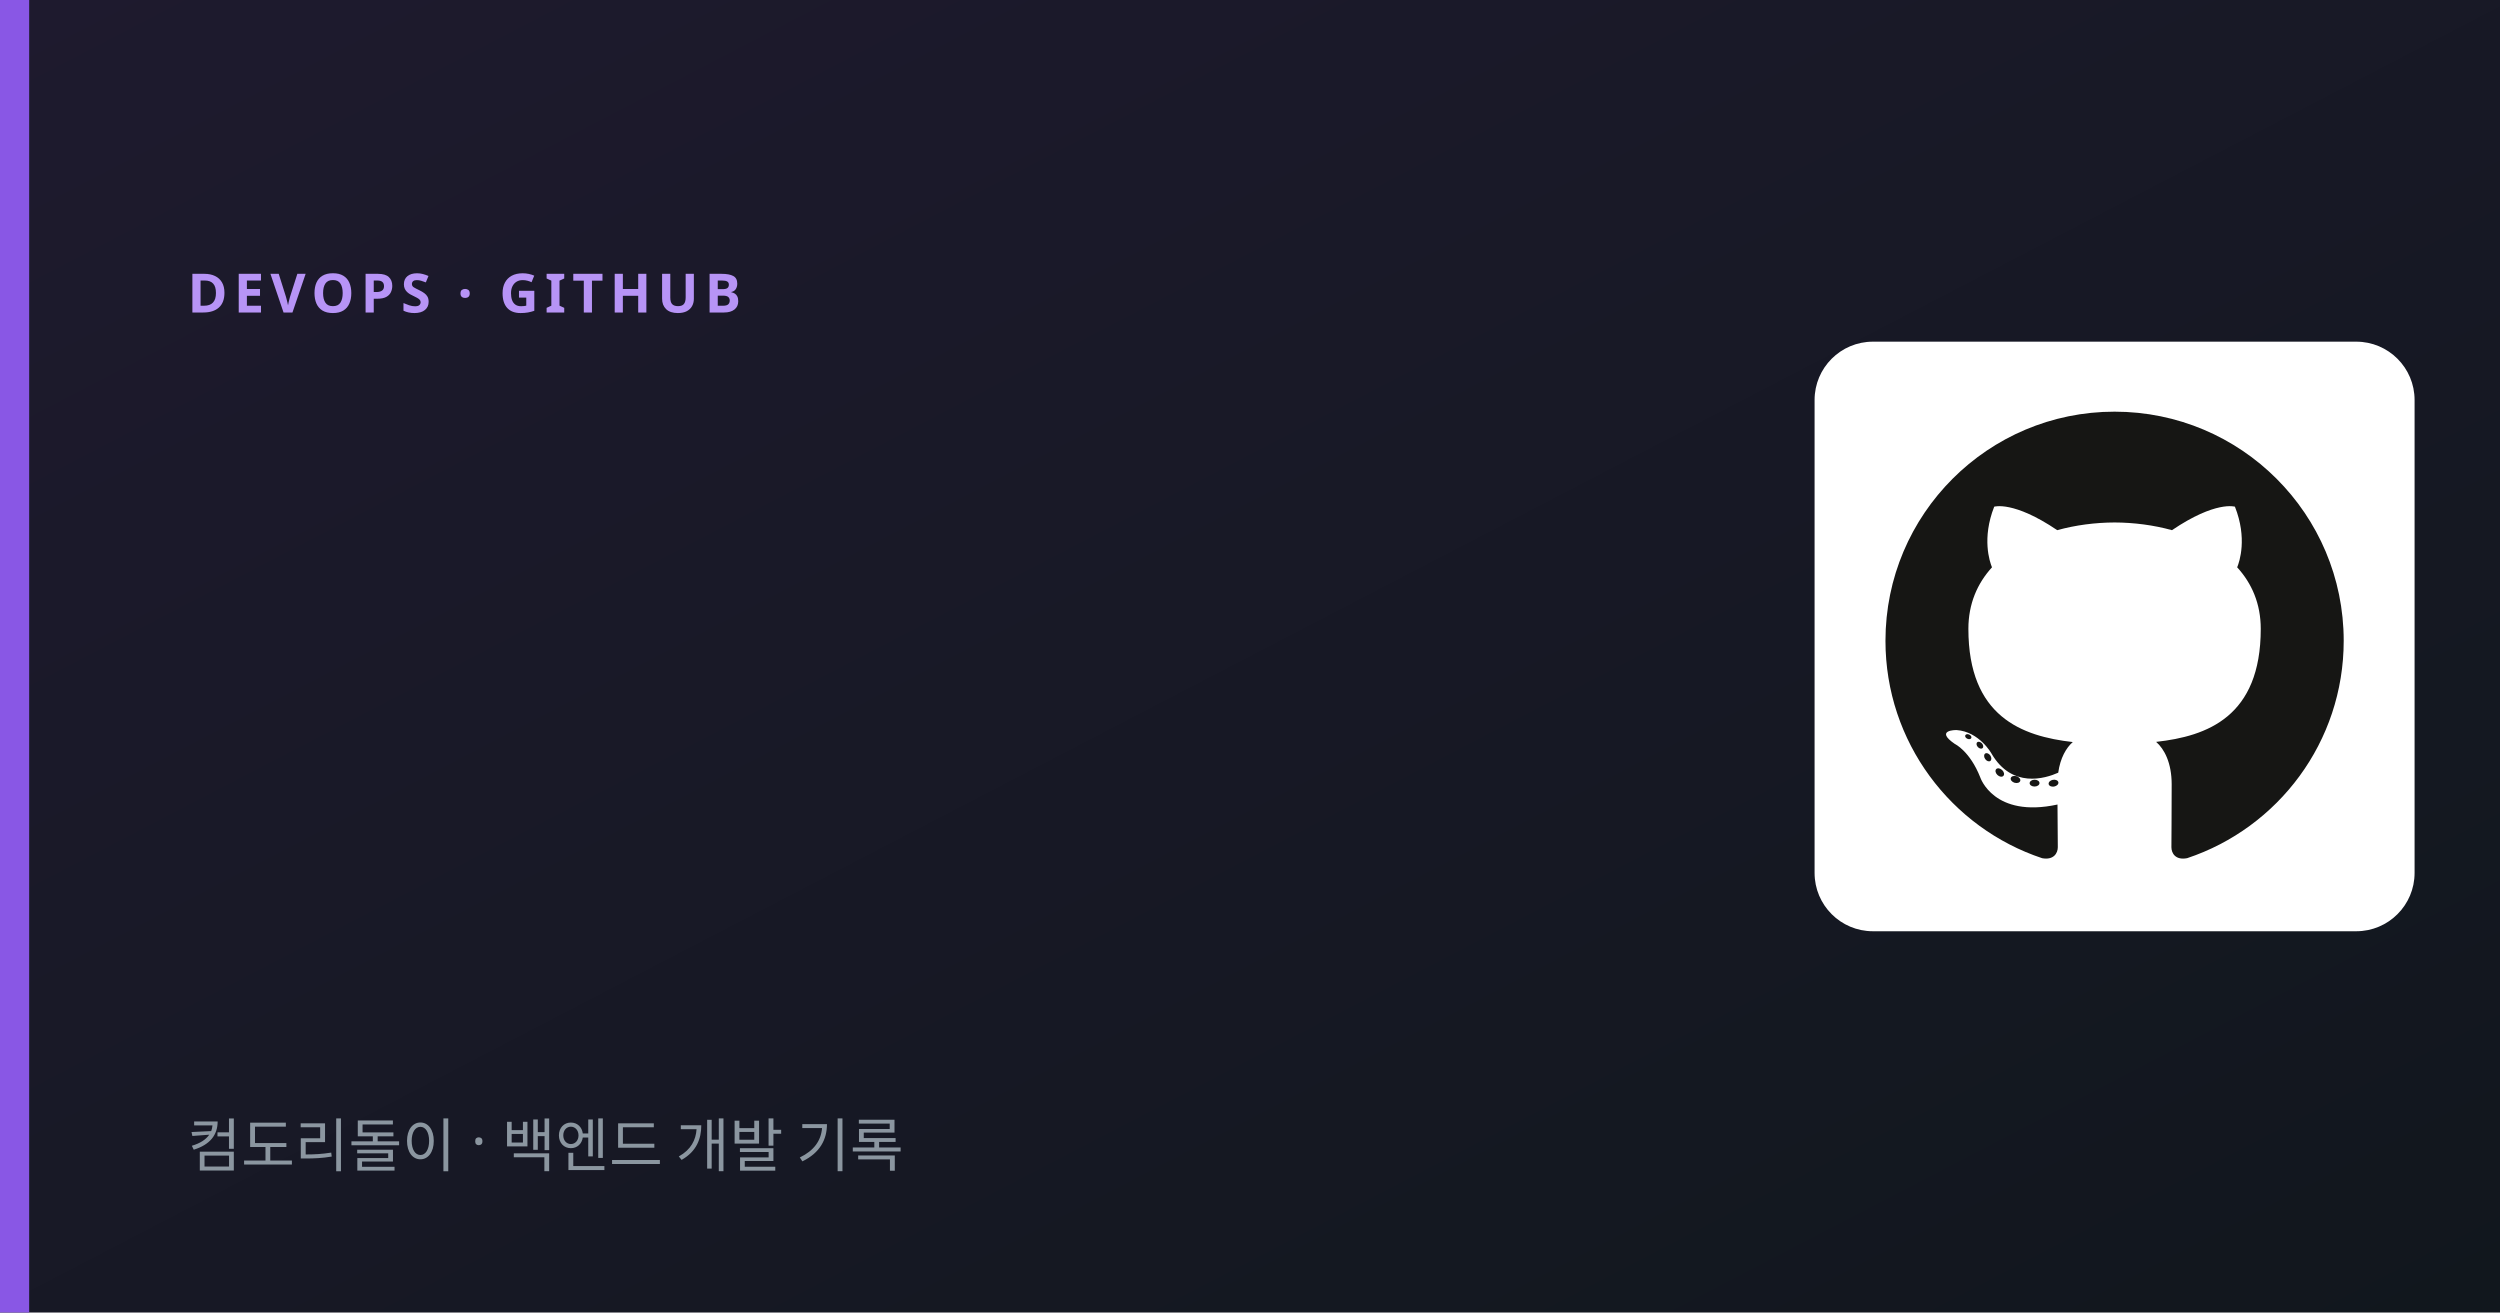
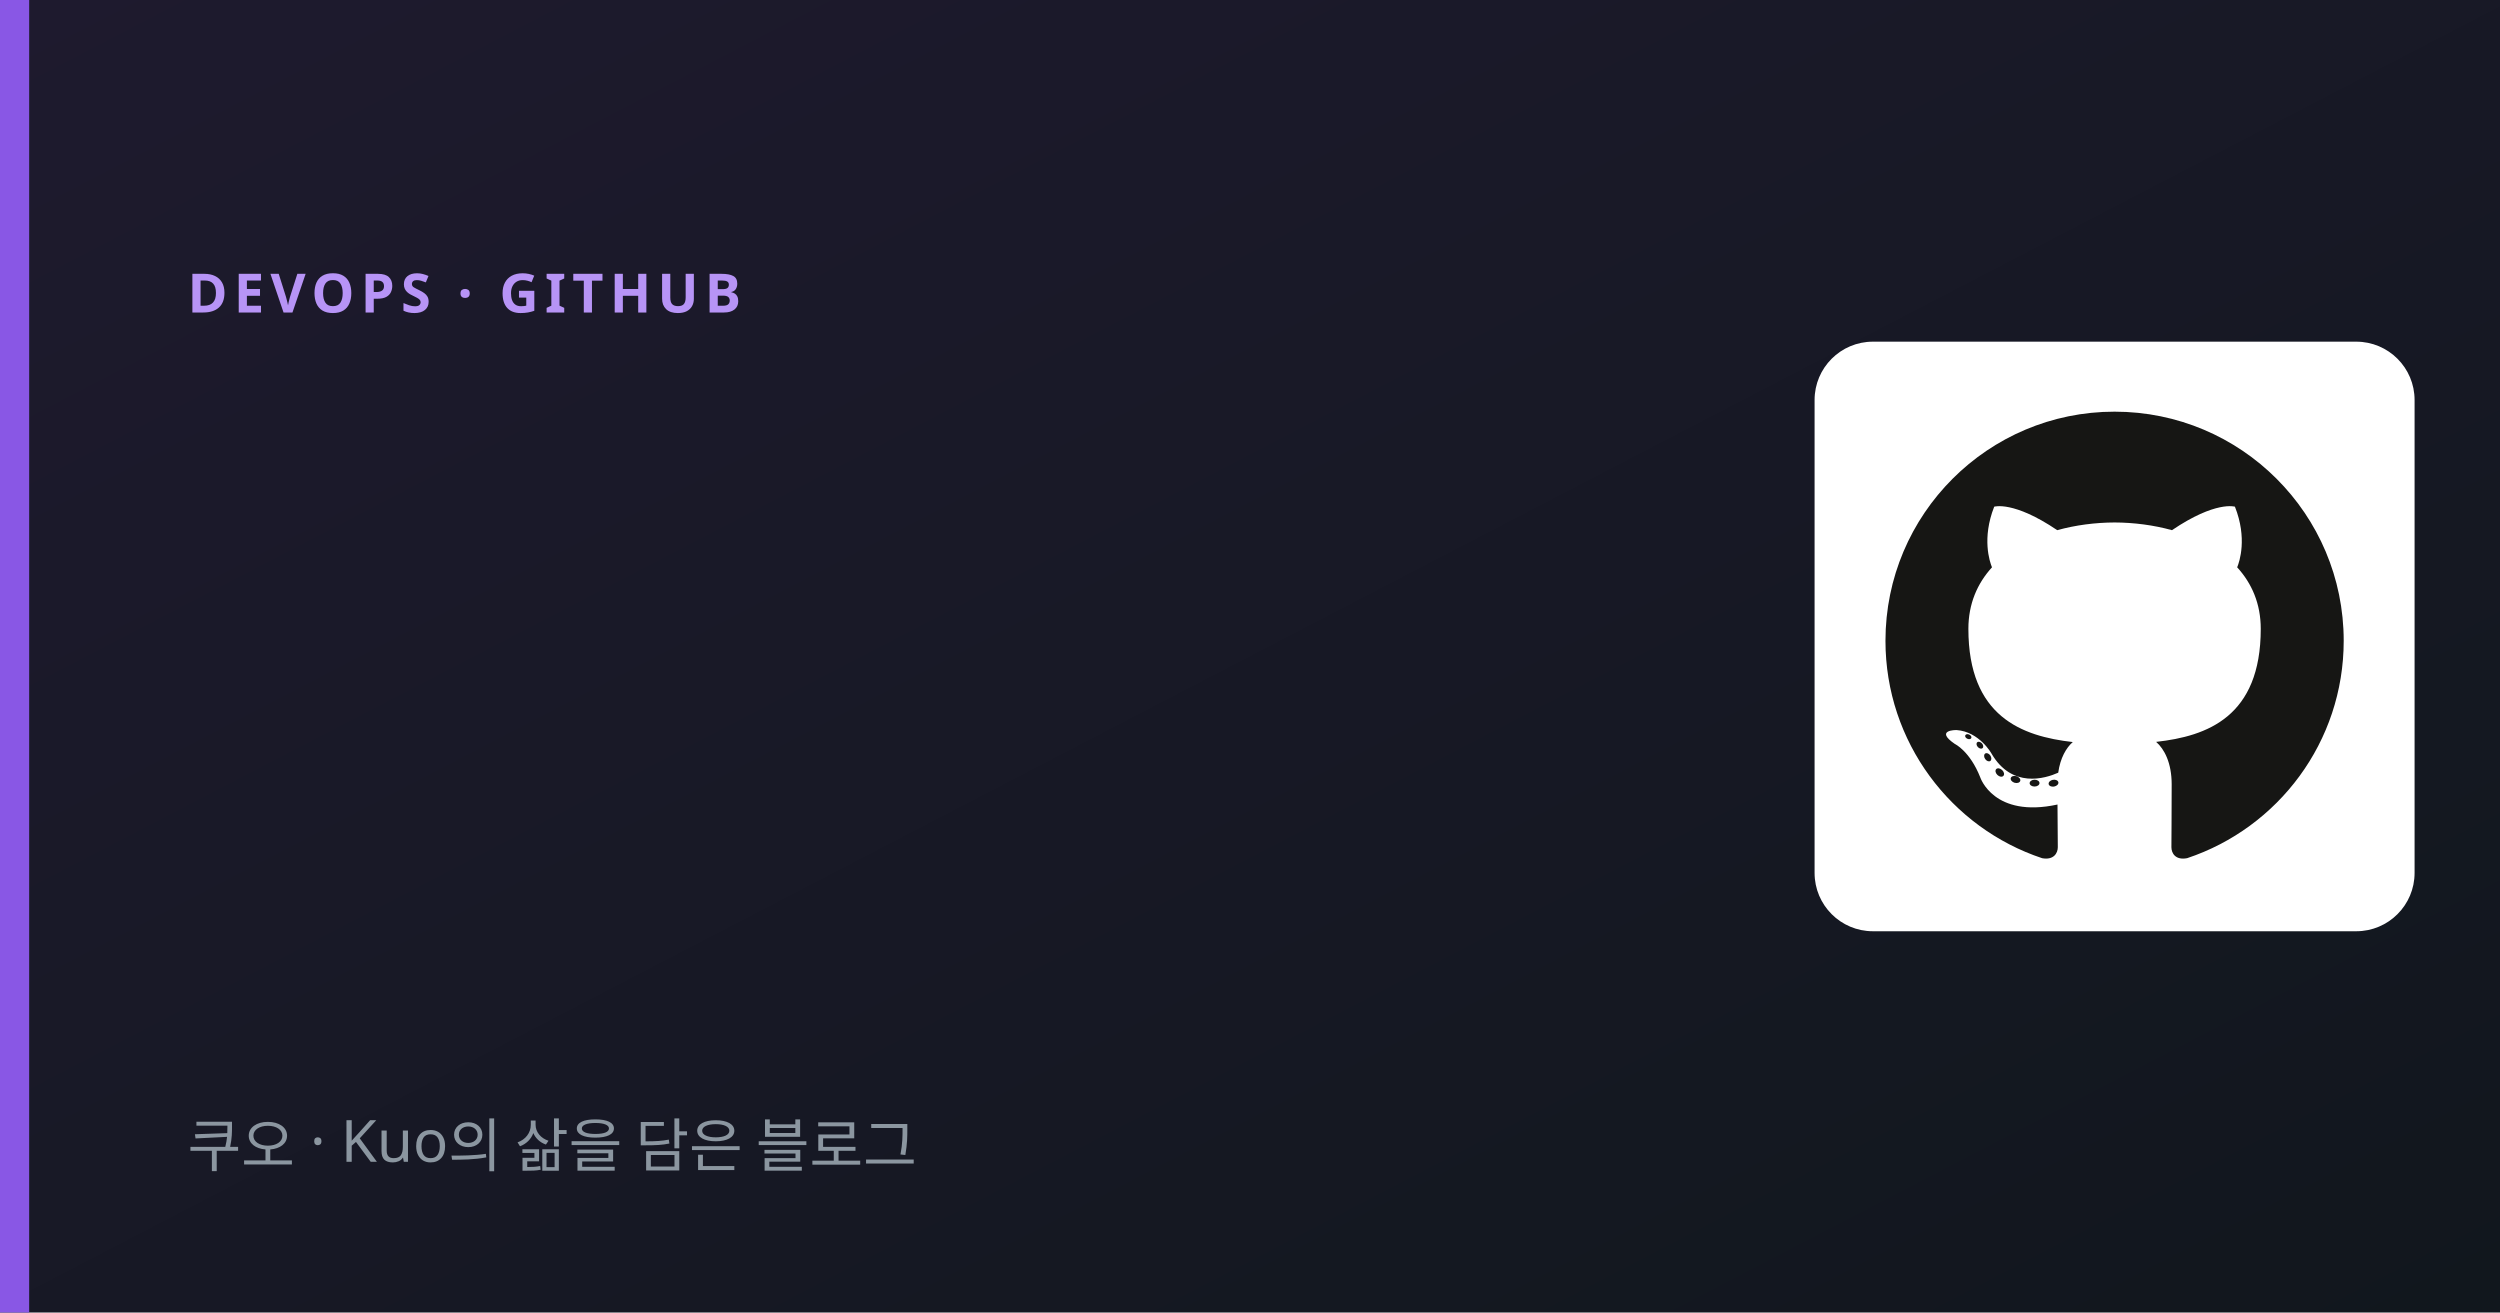
<svg xmlns="http://www.w3.org/2000/svg" width="1200" height="630" viewBox="0 0 1200 630">
  <defs>
    <linearGradient id="bg" x1="0" y1="0" x2="1" y2="1">
      <stop offset="0%" stop-color="#1e1a2e" />
      <stop offset="100%" stop-color="#11171d" />
    </linearGradient>
  </defs>
  <rect width="1200" height="630" fill="url(#bg)" />
  <rect x="0" y="0" width="14" height="630" fill="#8957e5" />
  <rect x="871" y="164" width="288" height="283" rx="28" fill="#ffffff" />
  <svg x="905.0" y="197.6" width="220.0" height="214.8" viewBox="0 0 256 250" preserveAspectRatio="xMidYMid">
    <g>
      <path d="M128.001,0 C57.317,0 0,57.307 0,128.001 C0,184.555 36.676,232.536 87.535,249.461 C93.932,250.646 96.281,246.684 96.281,243.303 C96.281,240.251 96.162,230.168 96.107,219.472 C60.497,227.215 52.983,204.37 52.983,204.37 C47.16,189.575 38.77,185.641 38.77,185.641 C27.157,177.696 39.646,177.859 39.646,177.859 C52.499,178.762 59.267,191.05 59.267,191.05 C70.684,210.618 89.212,204.961 96.516,201.69 C97.665,193.418 100.982,187.771 104.643,184.574 C76.212,181.338 46.325,170.362 46.325,121.316 C46.325,107.341 51.325,95.922 59.513,86.958 C58.184,83.734 53.803,70.716 60.753,53.084 C60.753,53.084 71.502,49.644 95.963,66.205 C106.173,63.369 117.123,61.947 128.001,61.898 C138.879,61.947 149.838,63.369 160.067,66.205 C184.498,49.644 195.232,53.084 195.232,53.084 C202.199,70.716 197.816,83.734 196.487,86.958 C204.694,95.922 209.66,107.341 209.66,121.316 C209.66,170.479 179.716,181.304 151.213,184.473 C155.804,188.445 159.895,196.235 159.895,208.177 C159.895,225.303 159.747,239.087 159.747,243.303 C159.747,246.71 162.051,250.701 168.539,249.444 C219.37,232.5 256,184.536 256,128.001 C256,57.307 198.691,0 128.001,0 Z M47.941,182.34 C47.659,182.976 46.658,183.167 45.747,182.73 C44.818,182.313 44.297,181.446 44.598,180.808 C44.873,180.153 45.876,179.97 46.802,180.409 C47.733,180.827 48.263,181.702 47.941,182.34 Z M54.237,187.958 C53.626,188.524 52.433,188.261 51.623,187.367 C50.786,186.475 50.629,185.281 51.248,184.707 C51.878,184.141 53.035,184.406 53.874,185.298 C54.712,186.201 54.875,187.386 54.237,187.958 Z M58.556,195.146 C57.772,195.691 56.49,195.18 55.697,194.042 C54.913,192.904 54.913,191.539 55.714,190.992 C56.509,190.445 57.772,190.937 58.575,192.067 C59.357,193.224 59.357,194.589 58.556,195.146 Z M65.861,203.471 C65.16,204.245 63.665,204.037 62.572,202.982 C61.452,201.949 61.141,200.485 61.845,199.711 C62.555,198.935 64.058,199.153 65.16,200.201 C66.27,201.231 66.61,202.706 65.861,203.471 Z M75.303,206.282 C74.993,207.284 73.554,207.74 72.104,207.314 C70.656,206.875 69.709,205.701 70.001,204.688 C70.302,203.679 71.748,203.204 73.208,203.66 C74.654,204.096 75.604,205.262 75.303,206.282 Z M86.047,207.474 C86.083,208.529 84.854,209.405 83.332,209.424 C81.801,209.458 80.563,208.603 80.546,207.565 C80.546,206.499 81.748,205.632 83.279,205.606 C84.801,205.577 86.047,206.424 86.047,207.474 Z M96.602,207.069 C96.784,208.099 95.727,209.157 94.215,209.439 C92.73,209.71 91.354,209.074 91.165,208.053 C90.981,206.997 92.058,205.939 93.541,205.666 C95.055,205.403 96.409,206.022 96.602,207.069 Z" fill="#161614" />
    </g>
  </svg>
  <text x="90" y="150" font-family="'Pretendard','Noto Sans KR','Apple SD Gothic Neo','Malgun Gothic',sans-serif" font-size="26" font-weight="700" letter-spacing="3" fill="#b794f6">DEVOPS · GITHUB</text>
  <g font-family="'Pretendard','Noto Sans KR','Apple SD Gothic Neo','Malgun Gothic',sans-serif" font-size="60" font-weight="800" fill="#f2f3f4">
    <tspan x="90" y="280">GitHub Actions로 EC2</tspan>
    <tspan x="90" y="360">배포</tspan>
  </g>
-   <text x="90" y="560" font-family="'Pretendard','Noto Sans KR','Apple SD Gothic Neo','Malgun Gothic',sans-serif" font-size="28" font-weight="500" fill="#8b96a0">컴도리돌이 · 백엔드 개발 기록</text>
+   <text x="90" y="560" font-family="'Pretendard','Noto Sans KR','Apple SD Gothic Neo','Malgun Gothic',sans-serif" font-size="28" font-weight="500" fill="#8b96a0">쿠오 · Kuo의 삶을 담은 블로그</text>
</svg>
